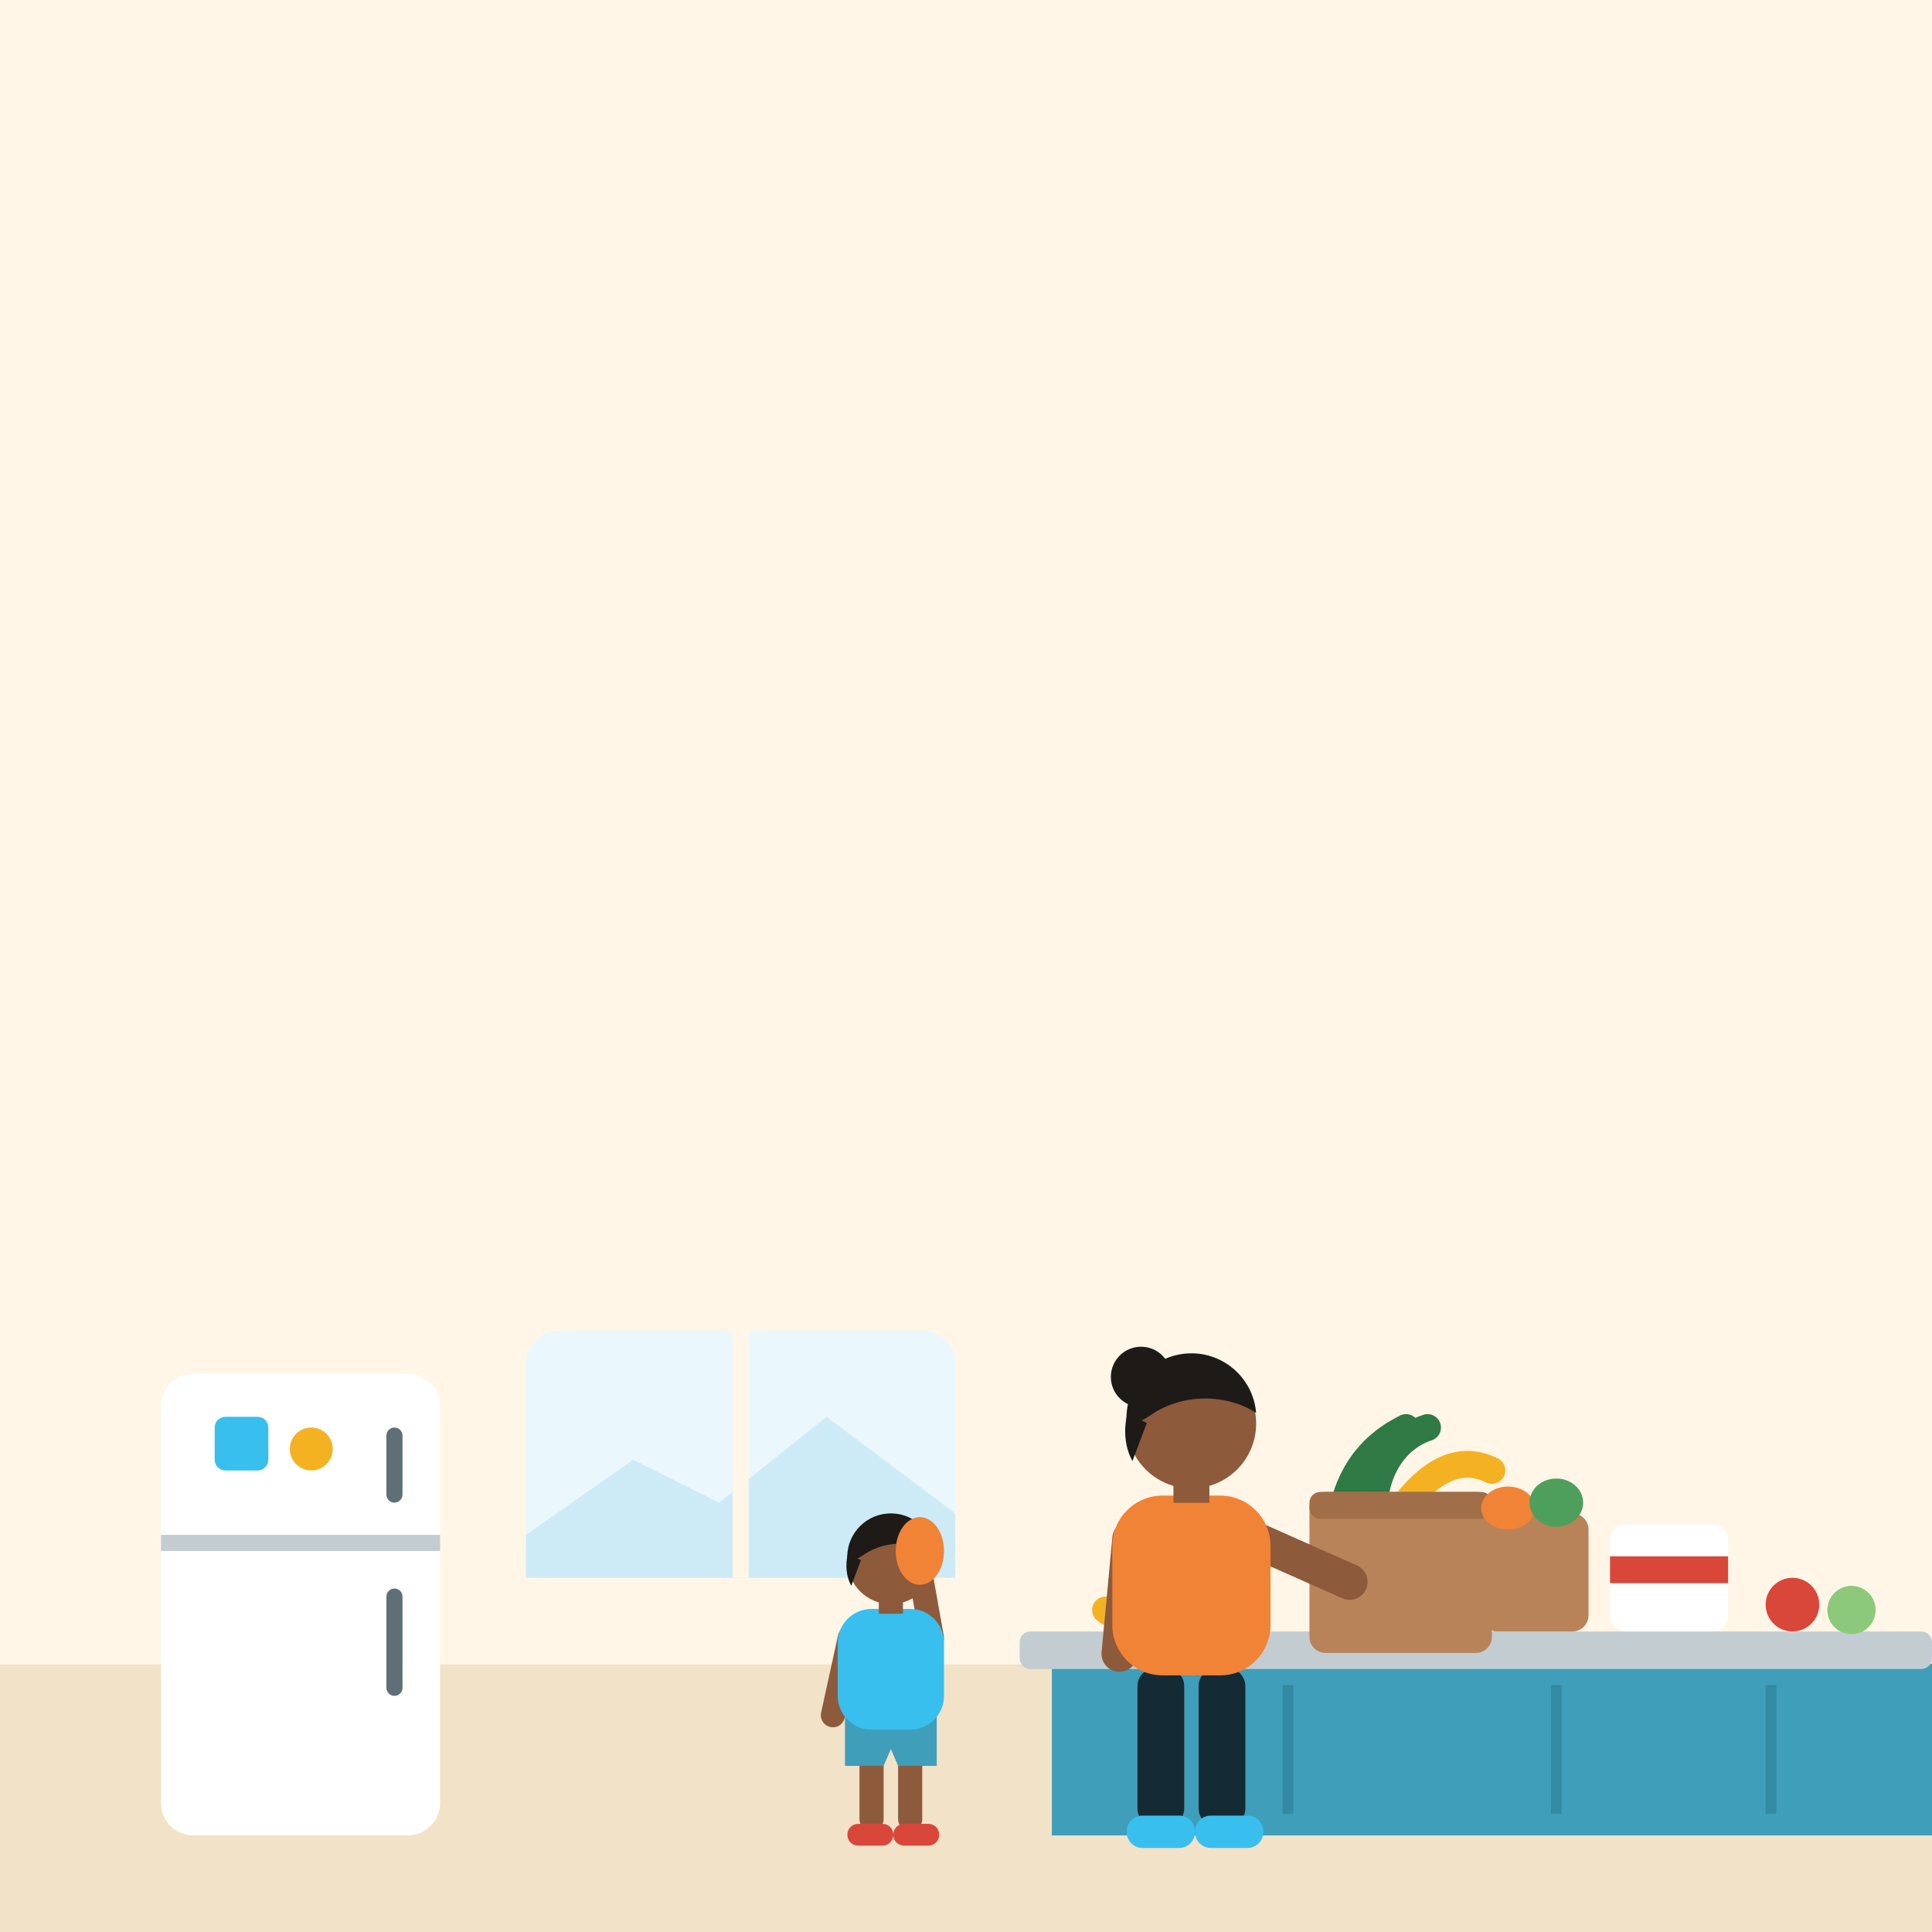
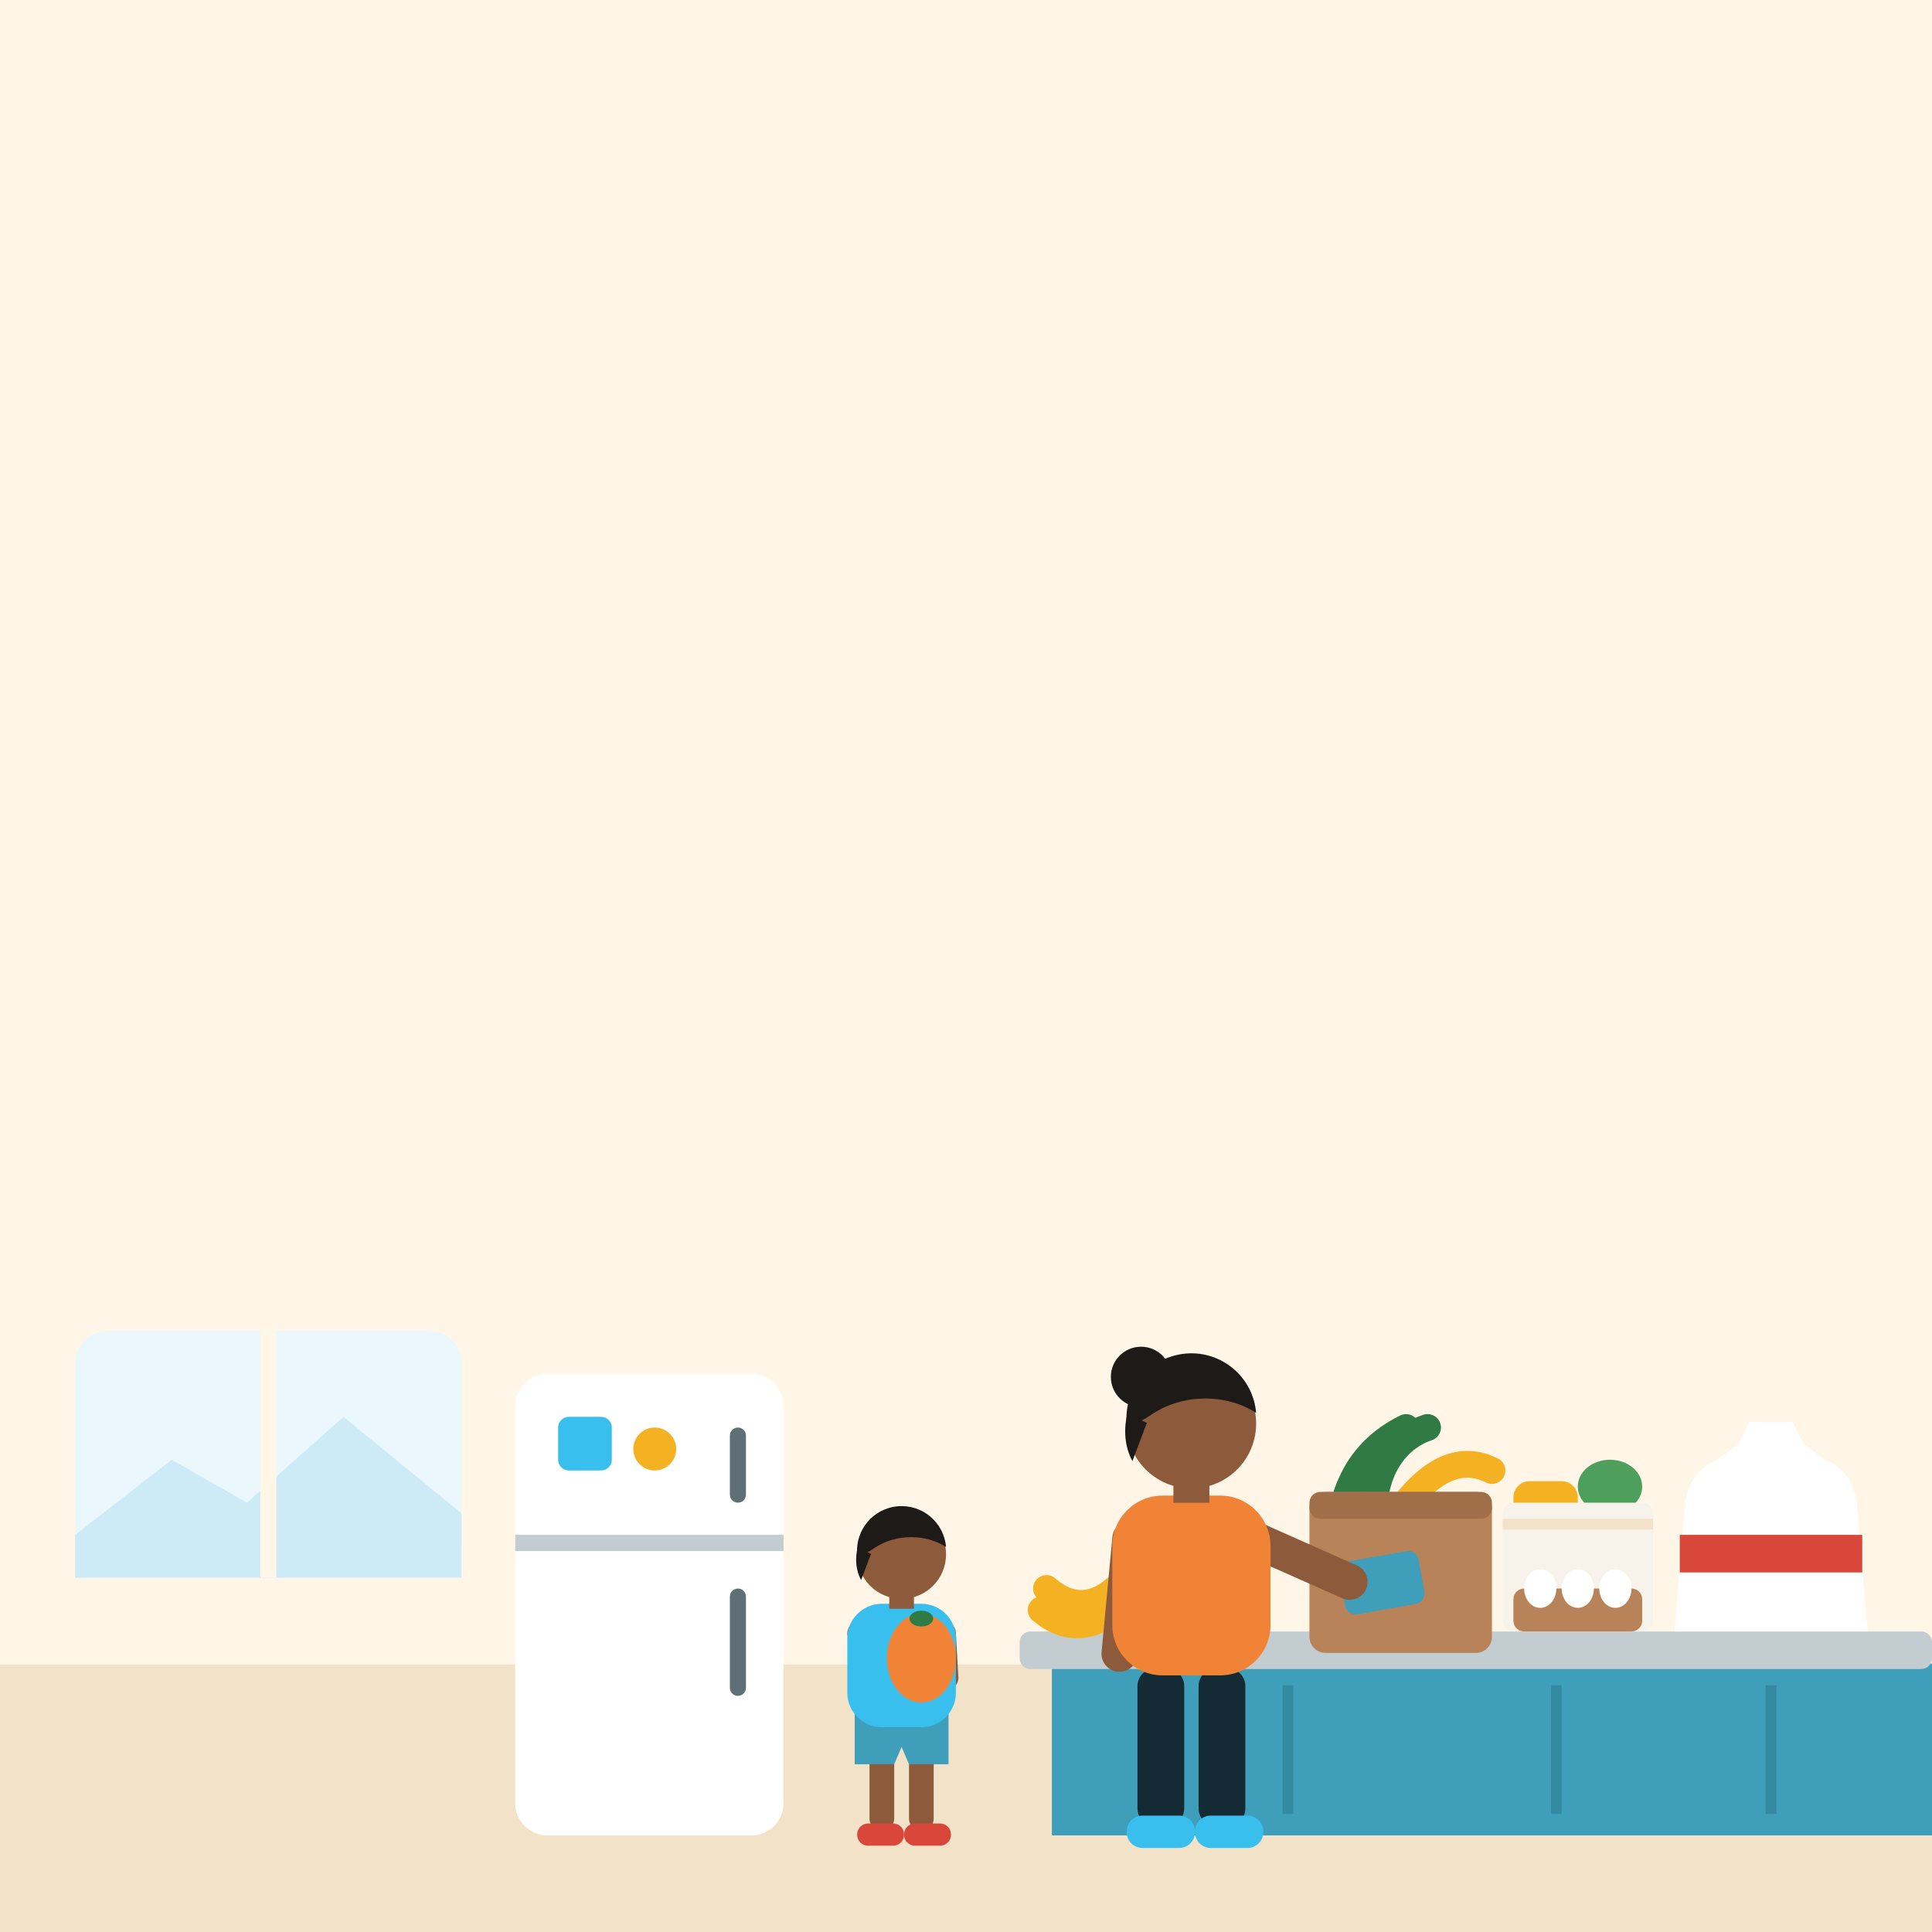
<svg xmlns="http://www.w3.org/2000/svg" width="100%" height="100%" data-sky="#FFF6E8">
  <svg width="100%" height="100%" viewBox="0 0 360 130" preserveAspectRatio="none">
    <rect width="360" height="130" fill="#FFF6E8" />
    <rect y="112" width="360" height="18" fill="#F1E2C8" />
  </svg>
  <svg width="100%" height="100%" viewBox="0 0 360 130" preserveAspectRatio="xMidYMax meet">
-     <rect x="98" y="18" width="80" height="46" rx="6" fill="#EAF7FD" />
-     <path d="M98 56l20-14 16 8 20-16 24 18v12H98z" fill="#CDEBF7" />
-     <path d="M138 18v46" stroke="#FFF6E8" stroke-width="3" />
-     <rect x="30" y="26" width="52" height="86" rx="6" fill="#FFFFFF" />
-     <rect x="30" y="56" width="52" height="3" fill="#C2CCD1" />
-     <rect x="72" y="36" width="3" height="14" rx="1.5" fill="#5F6F76" />
-     <rect x="72" y="66" width="3" height="20" rx="1.5" fill="#5F6F76" />
-     <rect x="40" y="34" width="10" height="10" rx="2" fill="#39BFEE" />
-     <circle cx="58" cy="40" r="4" fill="#F4B223" />
+     <rect x="14" y="18" width="72" height="46" rx="6" fill="#EAF7FD" />
+     <path d="M14 56l18-14 14 8 18-16 22 18v12H14z" fill="#CDEBF7" />
+     <path d="M50 18v46" stroke="#FFF6E8" stroke-width="3" />
+     <rect x="96" y="26" width="50" height="86" rx="6" fill="#FFFFFF" />
+     <rect x="96" y="56" width="50" height="3" fill="#C2CCD1" />
+     <rect x="136" y="36" width="3" height="14" rx="1.5" fill="#5F6F76" />
+     <rect x="136" y="66" width="3" height="20" rx="1.5" fill="#5F6F76" />
+     <rect x="104" y="34" width="10" height="10" rx="2" fill="#39BFEE" />
+     <circle cx="122" cy="40" r="4" fill="#F4B223" />
    <rect x="196" y="80" width="164" height="32" fill="#3F9EB9" />
    <rect x="190" y="74" width="170" height="7" rx="2" fill="#C2CCD1" />
    <path d="M240 84v24M290 84v24M330 84v24" stroke="#348AA2" stroke-width="2" />
+     <path d="M194 70q7 6 15-1" stroke="#F4B223" stroke-width="5" fill="none" stroke-linecap="round" />
+     <path d="M195 66q7 6 14-1" stroke="#F4B223" stroke-width="5" fill="none" stroke-linecap="round" />
    <g transform="translate(244 74)">
      <path d="M6 -22c2-10 8-14 12-16M12 -22c0-8 4-14 10-16" stroke="#2F7A45" stroke-width="5" fill="none" stroke-linecap="round" />
      <path d="M18 -24q8-10 16-6" stroke="#F4B223" stroke-width="5" fill="none" stroke-linecap="round" />
      <rect x="0" y="-26" width="34" height="30" rx="3" fill="#B9835A" />
      <rect x="0" y="-26" width="34" height="5" rx="2" fill="#A06E48" />
    </g>
-     <rect x="276" y="52" width="20" height="22" rx="3" fill="#B9835A" />
-     <ellipse cx="281" cy="51" rx="5" ry="4" fill="#F18336" />
-     <ellipse cx="290" cy="50" rx="5" ry="4.5" fill="#4E9F5B" />
-     <rect x="300" y="54" width="22" height="20" rx="3" fill="#FFFFFF" />
-     <rect x="300" y="60" width="22" height="5" fill="#D9473B" />
-     <path d="M206 70q8 6 18-2" stroke="#F4B223" stroke-width="5" fill="none" stroke-linecap="round" />
-     <circle cx="334" cy="69" r="5" fill="#D9473B" />
-     <circle cx="345" cy="70" r="4.5" fill="#8CC97A" />
+     <rect x="250" y="60" width="15" height="10" rx="2" fill="#3F9EB9" transform="rotate(-10 257 65)" />
+     <rect x="282" y="46" width="12" height="10" rx="3" fill="#F4B223" />
+     <ellipse cx="300" cy="47" rx="6" ry="5" fill="#4E9F5B" />
+     <rect x="280" y="50" width="28" height="24" rx="2" fill="#F7F3EA" />
+     <path d="M280 54h28" stroke="#F1E2C8" stroke-width="2" />
+     <rect x="282" y="66" width="24" height="8" rx="2" fill="#B9835A" />
+     <ellipse cx="287" cy="66" rx="3" ry="3.6" fill="#FFFFFF" />
+     <ellipse cx="294" cy="66" rx="3" ry="3.6" fill="#FFFFFF" />
+     <ellipse cx="301" cy="66" rx="3" ry="3.6" fill="#FFFFFF" />
+     <path d="M312 74l2-24q1-6 6-8l4-3h12l4 3q5 2 6 8l2 24z" fill="#FFFFFF" />
+     <rect x="313" y="56" width="34" height="7" fill="#D9473B" />
+     <path d="M324 39l2-4h8l2 4z" fill="#FFFFFF" />
    <g transform="translate(222 113) scale(1.34)">
      <rect x="-7.5" y="-24" width="6.5" height="22" rx="2.5" fill="#142B35" />
      <rect x="1" y="-24" width="6.5" height="22" rx="2.5" fill="#142B35" />
      <rect x="-9" y="-3.5" width="9.5" height="4.5" rx="2.2" fill="#39BFEE" />
      <rect x="0.5" y="-3.5" width="9.5" height="4.5" rx="2.2" fill="#39BFEE" />
      <path d="M-8.5 -42L-10 -26" stroke="#8D5A3B" stroke-width="5" stroke-linecap="round" />
      <path d="M8.5 -42L22 -36" stroke="#8D5A3B" stroke-width="5" stroke-linecap="round" />
      <rect x="-11" y="-48" width="22" height="25" rx="7" fill="#F18336" />
      <rect x="-2.5" y="-53" width="5" height="6" fill="#8D5A3B" />
      <circle cx="0" cy="-58" r="9" fill="#8D5A3B" />
      <circle cx="-7" cy="-64.5" r="4.2" fill="#1E1A17" />
      <path d="M-9 -58a9 9 0 0 1 18-1.5c-4-2.6-10-2.8-14.5.2-1.3.9-2.4 1.4-3.5 1.3z" fill="#1E1A17" />
      <path d="M-8.9 -59.4c-.6 2.4-.3 4.8.7 6.6l2-5.3z" fill="#1E1A17" />
    </g>
-     <g transform="translate(166 113) scale(0.9)">
+     <g transform="translate(168 113) scale(0.92)">
      <rect x="-6.5" y="-18" width="5" height="16" rx="2.5" fill="#8D5A3B" />
      <rect x="1.5" y="-18" width="5" height="16" rx="2.5" fill="#8D5A3B" />
      <rect x="-9" y="-3.5" width="9.5" height="4.5" rx="2.2" fill="#D9473B" />
      <rect x="0.5" y="-3.5" width="9.5" height="4.5" rx="2.2" fill="#D9473B" />
-       <path d="M-8.5 -42L-12 -26" stroke="#8D5A3B" stroke-width="5" stroke-linecap="round" />
-       <path d="M8.5 -42L6 -56" stroke="#8D5A3B" stroke-width="5" stroke-linecap="round" />
+       <path d="M-8.5 -42L-1 -33" stroke="#8D5A3B" stroke-width="5" stroke-linecap="round" />
+       <path d="M8.5 -42L9 -33" stroke="#8D5A3B" stroke-width="5" stroke-linecap="round" />
      <path d="M-9.5 -26h19v10.5h-8l-1.5-3.5-1.5 3.5h-8z" fill="#3F9EB9" />
      <rect x="-11" y="-48" width="22" height="25" rx="7" fill="#39BFEE" />
      <rect x="-2.5" y="-53" width="5" height="6" fill="#8D5A3B" />
      <circle cx="0" cy="-58" r="9" fill="#8D5A3B" />
      <path d="M-9 -58a9 9 0 0 1 18-1.5c-4-2.6-10-2.8-14.5.2-1.3.9-2.4 1.4-3.5 1.3z" fill="#1E1A17" />
      <path d="M-8.9 -59.4c-.6 2.4-.3 4.8.7 6.6l2-5.3z" fill="#1E1A17" />
-       <ellipse cx="6" cy="-60" rx="5" ry="7" fill="#F18336" />
+       <ellipse cx="4" cy="-37" rx="7" ry="9" fill="#F18336" />
+       <ellipse cx="4" cy="-45" rx="2.4" ry="1.6" fill="#2F7A45" />
    </g>
  </svg>
</svg>
